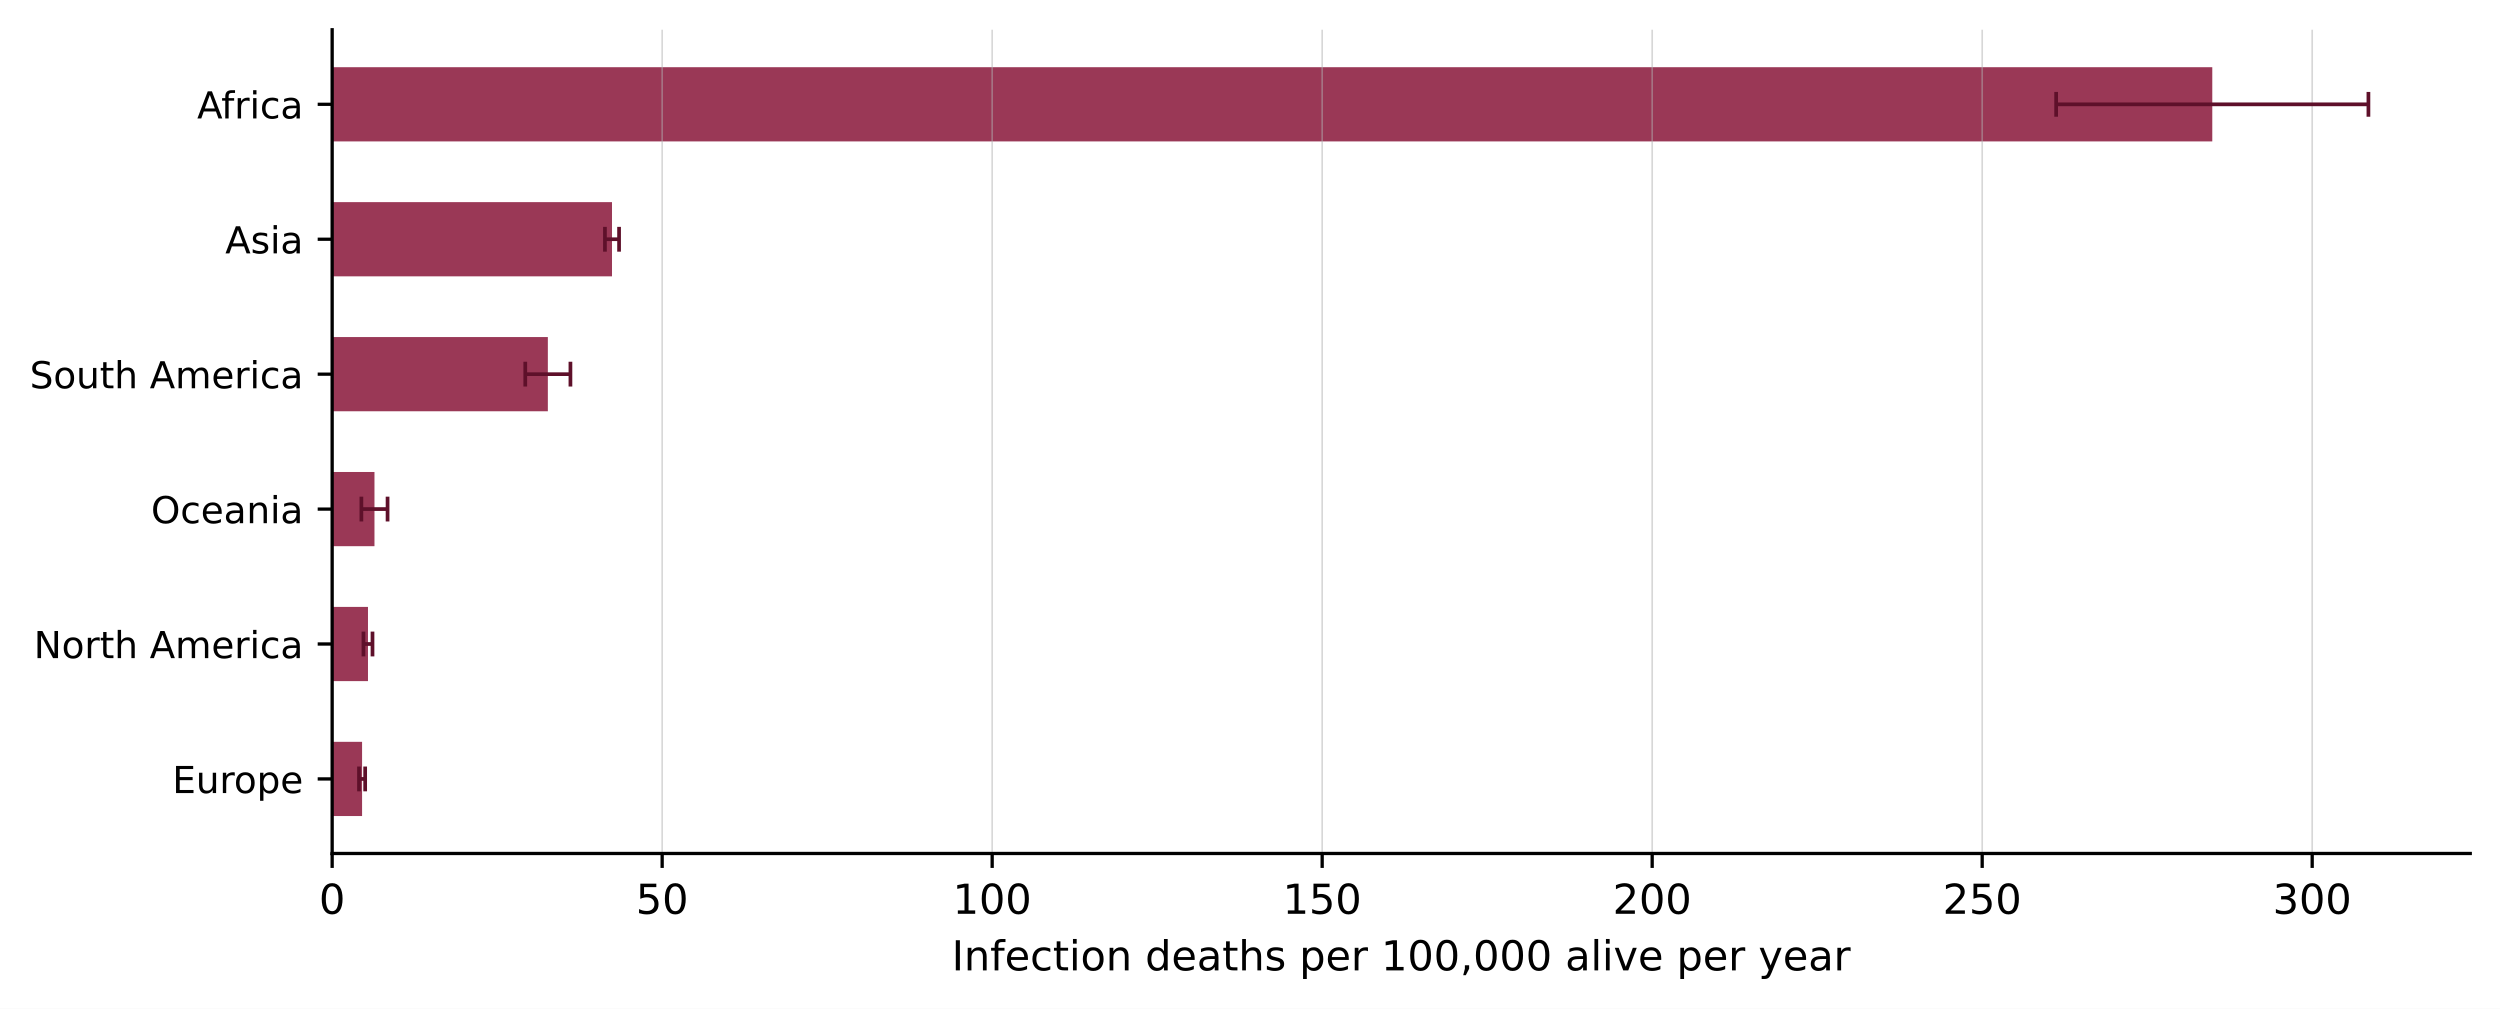
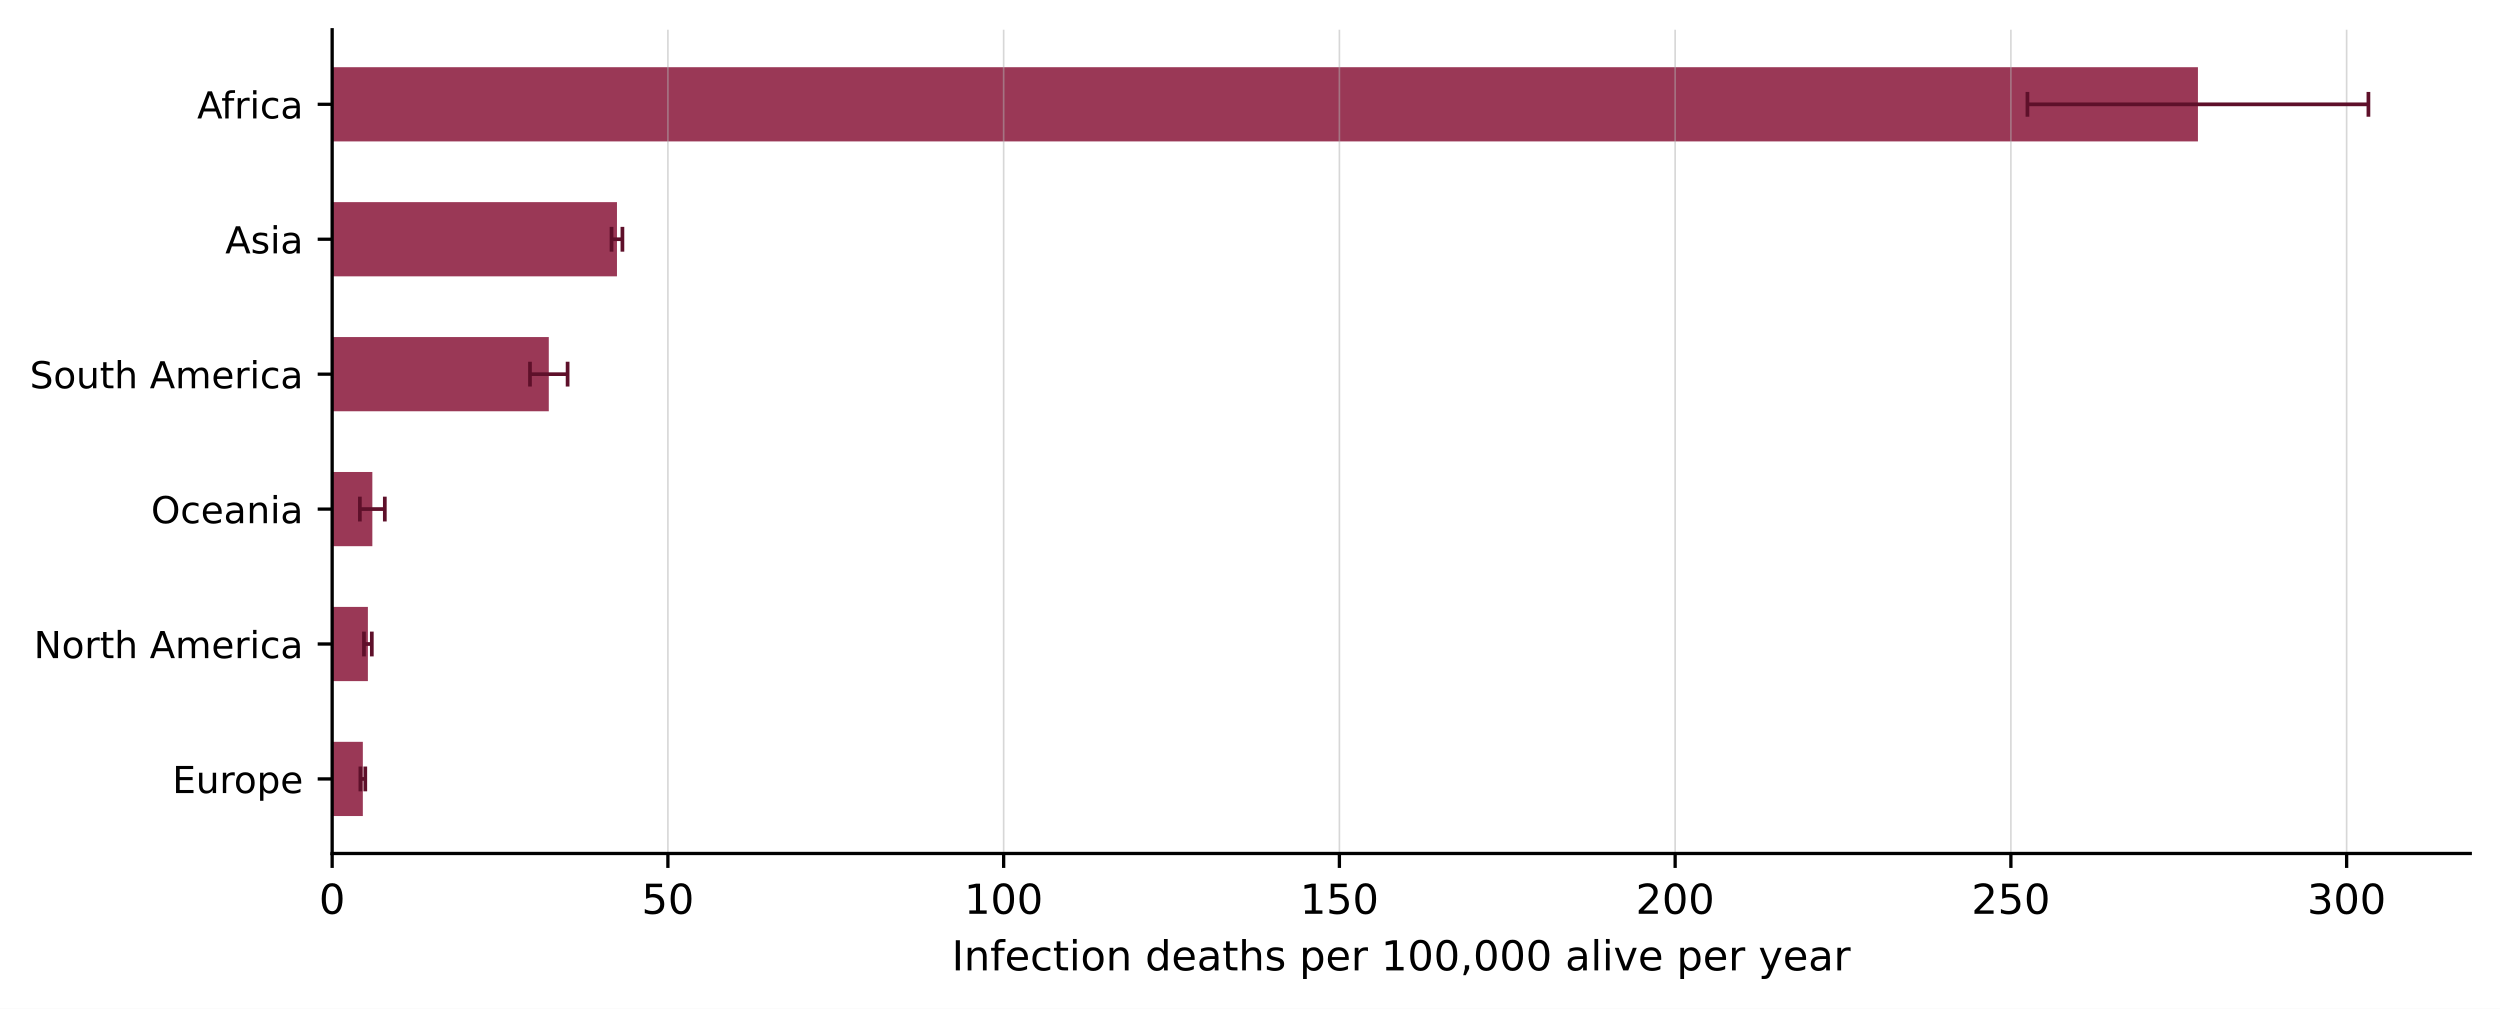
<svg xmlns="http://www.w3.org/2000/svg" xmlns:xlink="http://www.w3.org/1999/xlink" width="604.702pt" height="243.996pt" viewBox="0 0 604.702 243.996" version="1.1">
  <defs>
    <style type="text/css">*{stroke-linejoin: round; stroke-linecap: butt}</style>
  </defs>
  <g id="figure_1">
    <g id="patch_1">
      <path d="M 0 243.996  L 604.702 243.996  L 604.702 0  L 0 0  z " style="fill: #ffffff" />
    </g>
    <g id="axes_1">
      <g id="patch_2">
        <path d="M 80.342 206.44  L 597.502 206.44  L 597.502 7.2  L 80.342 7.2  z " style="fill: #ffffff" />
      </g>
      <g id="patch_3">
-         <path d="M 80.342 197.384  L 87.579 197.384  L 87.579 179.434  L 80.342 179.434  z " clip-path="url(#pb5cfd53ee3)" style="fill: #8c1d40; opacity: 0.88" />
+         <path d="M 80.342 197.384  L 87.762 197.384  L 87.762 179.434  L 80.342 179.434  z " clip-path="url(#pcc5668f5b2)" style="fill: #8c1d40; opacity: 0.88" />
      </g>
      <g id="patch_4">
-         <path d="M 80.342 164.748  L 89.006 164.748  L 89.006 146.799  L 80.342 146.799  z " clip-path="url(#pb5cfd53ee3)" style="fill: #8c1d40; opacity: 0.88" />
+         <path d="M 80.342 164.748  L 88.985 164.748  L 88.985 146.799  L 80.342 146.799  z " clip-path="url(#pcc5668f5b2)" style="fill: #8c1d40; opacity: 0.88" />
      </g>
      <g id="patch_5">
-         <path d="M 80.342 132.113  L 90.577 132.113  L 90.577 114.163  L 80.342 114.163  z " clip-path="url(#pb5cfd53ee3)" style="fill: #8c1d40; opacity: 0.88" />
+         <path d="M 80.342 132.113  L 90.063 132.113  L 90.063 114.163  L 80.342 114.163  z " clip-path="url(#pcc5668f5b2)" style="fill: #8c1d40; opacity: 0.88" />
      </g>
      <g id="patch_6">
-         <path d="M 80.342 99.477  L 132.514 99.477  L 132.514 81.527  L 80.342 81.527  z " clip-path="url(#pb5cfd53ee3)" style="fill: #8c1d40; opacity: 0.88" />
+         <path d="M 80.342 99.477  L 132.742 99.477  L 132.742 81.527  L 80.342 81.527  z " clip-path="url(#pcc5668f5b2)" style="fill: #8c1d40; opacity: 0.88" />
      </g>
      <g id="patch_7">
-         <path d="M 80.342 66.841  L 148.032 66.841  L 148.032 48.892  L 80.342 48.892  z " clip-path="url(#pb5cfd53ee3)" style="fill: #8c1d40; opacity: 0.88" />
+         <path d="M 80.342 66.841  L 149.233 66.841  L 149.233 48.892  L 80.342 48.892  z " clip-path="url(#pcc5668f5b2)" style="fill: #8c1d40; opacity: 0.88" />
      </g>
      <g id="patch_8">
-         <path d="M 80.342 34.206  L 535.108 34.206  L 535.108 16.256  L 80.342 16.256  z " clip-path="url(#pb5cfd53ee3)" style="fill: #8c1d40; opacity: 0.88" />
+         <path d="M 80.342 34.206  L 531.638 34.206  L 531.638 16.256  L 80.342 16.256  z " clip-path="url(#pcc5668f5b2)" style="fill: #8c1d40; opacity: 0.88" />
      </g>
      <g id="matplotlib.axis_1">
        <g id="xtick_1">
          <g id="line2d_1">
-             <path d="M 80.342 206.44  L 80.342 7.2  " clip-path="url(#pb5cfd53ee3)" style="fill: none; stroke: #b0b0b0; stroke-opacity: 0.5; stroke-width: 0.4; stroke-linecap: square" />
+             <path d="M 80.342 206.44  L 80.342 7.2  " clip-path="url(#pcc5668f5b2)" style="fill: none; stroke: #b0b0b0; stroke-opacity: 0.5; stroke-width: 0.4; stroke-linecap: square" />
          </g>
          <g id="line2d_2">
            <defs>
-               <path id="m23e69b5bf8" d="M 0 0  L 0 3.5  " style="stroke: #000000; stroke-width: 0.8" />
+               <path id="m2d3fcc6568" d="M 0 0  L 0 3.5  " style="stroke: #000000; stroke-width: 0.8" />
            </defs>
            <g>
-               <use xlink:href="#m23e69b5bf8" x="80.342" y="206.44" style="stroke: #000000; stroke-width: 0.8" />
+               <use xlink:href="#m2d3fcc6568" x="80.342" y="206.44" style="stroke: #000000; stroke-width: 0.8" />
            </g>
          </g>
          <g id="text_1">
            <g transform="translate(77.16031 221.0384) scale(0.1 -0.1)">
              <defs>
                <path id="DejaVuSans-30" d="M 2034 4250  Q 1547 4250 1301 3770  Q 1056 3291 1056 2328  Q 1056 1369 1301 889  Q 1547 409 2034 409  Q 2525 409 2770 889  Q 3016 1369 3016 2328  Q 3016 3291 2770 3770  Q 2525 4250 2034 4250  z M 2034 4750  Q 2819 4750 3233 4129  Q 3647 3509 3647 2328  Q 3647 1150 3233 529  Q 2819 -91 2034 -91  Q 1250 -91 836 529  Q 422 1150 422 2328  Q 422 3509 836 4129  Q 1250 4750 2034 4750  z " transform="scale(0.015625)" />
              </defs>
              <use xlink:href="#DejaVuSans-30" />
            </g>
          </g>
        </g>
        <g id="xtick_2">
          <g id="line2d_3">
-             <path d="M 160.164 206.44  L 160.164 7.2  " clip-path="url(#pb5cfd53ee3)" style="fill: none; stroke: #b0b0b0; stroke-opacity: 0.5; stroke-width: 0.4; stroke-linecap: square" />
+             <path d="M 161.552 206.44  L 161.552 7.2  " clip-path="url(#pcc5668f5b2)" style="fill: none; stroke: #b0b0b0; stroke-opacity: 0.5; stroke-width: 0.4; stroke-linecap: square" />
          </g>
          <g id="line2d_4">
            <g>
-               <use xlink:href="#m23e69b5bf8" x="160.164" y="206.44" style="stroke: #000000; stroke-width: 0.8" />
+               <use xlink:href="#m2d3fcc6568" x="161.552" y="206.44" style="stroke: #000000; stroke-width: 0.8" />
            </g>
          </g>
          <g id="text_2">
-             <g transform="translate(153.8011 221.0384) scale(0.1 -0.1)">
+             <g transform="translate(155.1897 221.0384) scale(0.1 -0.1)">
              <defs>
                <path id="DejaVuSans-35" d="M 691 4666  L 3169 4666  L 3169 4134  L 1269 4134  L 1269 2991  Q 1406 3038 1543 3061  Q 1681 3084 1819 3084  Q 2600 3084 3056 2656  Q 3513 2228 3513 1497  Q 3513 744 3044 326  Q 2575 -91 1722 -91  Q 1428 -91 1123 -41  Q 819 9 494 109  L 494 744  Q 775 591 1075 516  Q 1375 441 1709 441  Q 2250 441 2565 725  Q 2881 1009 2881 1497  Q 2881 1984 2565 2268  Q 2250 2553 1709 2553  Q 1456 2553 1204 2497  Q 953 2441 691 2322  L 691 4666  z " transform="scale(0.015625)" />
              </defs>
              <use xlink:href="#DejaVuSans-35" />
              <use xlink:href="#DejaVuSans-30" transform="translate(63.62305 0)" />
            </g>
          </g>
        </g>
        <g id="xtick_3">
          <g id="line2d_5">
-             <path d="M 239.986 206.44  L 239.986 7.2  " clip-path="url(#pb5cfd53ee3)" style="fill: none; stroke: #b0b0b0; stroke-opacity: 0.5; stroke-width: 0.4; stroke-linecap: square" />
+             <path d="M 242.763 206.44  L 242.763 7.2  " clip-path="url(#pcc5668f5b2)" style="fill: none; stroke: #b0b0b0; stroke-opacity: 0.5; stroke-width: 0.4; stroke-linecap: square" />
          </g>
          <g id="line2d_6">
            <g>
-               <use xlink:href="#m23e69b5bf8" x="239.986" y="206.44" style="stroke: #000000; stroke-width: 0.8" />
+               <use xlink:href="#m2d3fcc6568" x="242.763" y="206.44" style="stroke: #000000; stroke-width: 0.8" />
            </g>
          </g>
          <g id="text_3">
-             <g transform="translate(230.4419 221.0384) scale(0.1 -0.1)">
+             <g transform="translate(233.2191 221.0384) scale(0.1 -0.1)">
              <defs>
                <path id="DejaVuSans-31" d="M 794 531  L 1825 531  L 1825 4091  L 703 3866  L 703 4441  L 1819 4666  L 2450 4666  L 2450 531  L 3481 531  L 3481 0  L 794 0  L 794 531  z " transform="scale(0.015625)" />
              </defs>
              <use xlink:href="#DejaVuSans-31" />
              <use xlink:href="#DejaVuSans-30" transform="translate(63.62305 0)" />
              <use xlink:href="#DejaVuSans-30" transform="translate(127.2461 0)" />
            </g>
          </g>
        </g>
        <g id="xtick_4">
          <g id="line2d_7">
-             <path d="M 319.808 206.44  L 319.808 7.2  " clip-path="url(#pb5cfd53ee3)" style="fill: none; stroke: #b0b0b0; stroke-opacity: 0.5; stroke-width: 0.4; stroke-linecap: square" />
+             <path d="M 323.973 206.44  L 323.973 7.2  " clip-path="url(#pcc5668f5b2)" style="fill: none; stroke: #b0b0b0; stroke-opacity: 0.5; stroke-width: 0.4; stroke-linecap: square" />
          </g>
          <g id="line2d_8">
            <g>
-               <use xlink:href="#m23e69b5bf8" x="319.808" y="206.44" style="stroke: #000000; stroke-width: 0.8" />
+               <use xlink:href="#m2d3fcc6568" x="323.973" y="206.44" style="stroke: #000000; stroke-width: 0.8" />
            </g>
          </g>
          <g id="text_4">
-             <g transform="translate(310.264 221.0384) scale(0.1 -0.1)">
+             <g transform="translate(314.4297 221.0384) scale(0.1 -0.1)">
              <use xlink:href="#DejaVuSans-31" />
              <use xlink:href="#DejaVuSans-35" transform="translate(63.62305 0)" />
              <use xlink:href="#DejaVuSans-30" transform="translate(127.2461 0)" />
            </g>
          </g>
        </g>
        <g id="xtick_5">
          <g id="line2d_9">
-             <path d="M 399.63 206.44  L 399.63 7.2  " clip-path="url(#pb5cfd53ee3)" style="fill: none; stroke: #b0b0b0; stroke-opacity: 0.5; stroke-width: 0.4; stroke-linecap: square" />
+             <path d="M 405.184 206.44  L 405.184 7.2  " clip-path="url(#pcc5668f5b2)" style="fill: none; stroke: #b0b0b0; stroke-opacity: 0.5; stroke-width: 0.4; stroke-linecap: square" />
          </g>
          <g id="line2d_10">
            <g>
-               <use xlink:href="#m23e69b5bf8" x="399.63" y="206.44" style="stroke: #000000; stroke-width: 0.8" />
+               <use xlink:href="#m2d3fcc6568" x="405.184" y="206.44" style="stroke: #000000; stroke-width: 0.8" />
            </g>
          </g>
          <g id="text_5">
-             <g transform="translate(390.0861 221.0384) scale(0.1 -0.1)">
+             <g transform="translate(395.6403 221.0384) scale(0.1 -0.1)">
              <defs>
                <path id="DejaVuSans-32" d="M 1228 531  L 3431 531  L 3431 0  L 469 0  L 469 531  Q 828 903 1448 1529  Q 2069 2156 2228 2338  Q 2531 2678 2651 2914  Q 2772 3150 2772 3378  Q 2772 3750 2511 3984  Q 2250 4219 1831 4219  Q 1534 4219 1204 4116  Q 875 4013 500 3803  L 500 4441  Q 881 4594 1212 4672  Q 1544 4750 1819 4750  Q 2544 4750 2975 4387  Q 3406 4025 3406 3419  Q 3406 3131 3298 2873  Q 3191 2616 2906 2266  Q 2828 2175 2409 1742  Q 1991 1309 1228 531  z " transform="scale(0.015625)" />
              </defs>
              <use xlink:href="#DejaVuSans-32" />
              <use xlink:href="#DejaVuSans-30" transform="translate(63.62305 0)" />
              <use xlink:href="#DejaVuSans-30" transform="translate(127.2461 0)" />
            </g>
          </g>
        </g>
        <g id="xtick_6">
          <g id="line2d_11">
-             <path d="M 479.452 206.44  L 479.452 7.2  " clip-path="url(#pb5cfd53ee3)" style="fill: none; stroke: #b0b0b0; stroke-opacity: 0.5; stroke-width: 0.4; stroke-linecap: square" />
+             <path d="M 486.395 206.44  L 486.395 7.2  " clip-path="url(#pcc5668f5b2)" style="fill: none; stroke: #b0b0b0; stroke-opacity: 0.5; stroke-width: 0.4; stroke-linecap: square" />
          </g>
          <g id="line2d_12">
            <g>
-               <use xlink:href="#m23e69b5bf8" x="479.452" y="206.44" style="stroke: #000000; stroke-width: 0.8" />
+               <use xlink:href="#m2d3fcc6568" x="486.395" y="206.44" style="stroke: #000000; stroke-width: 0.8" />
            </g>
          </g>
          <g id="text_6">
-             <g transform="translate(469.9081 221.0384) scale(0.1 -0.1)">
+             <g transform="translate(476.851 221.0384) scale(0.1 -0.1)">
              <use xlink:href="#DejaVuSans-32" />
              <use xlink:href="#DejaVuSans-35" transform="translate(63.62305 0)" />
              <use xlink:href="#DejaVuSans-30" transform="translate(127.2461 0)" />
            </g>
          </g>
        </g>
        <g id="xtick_7">
          <g id="line2d_13">
-             <path d="M 559.274 206.44  L 559.274 7.2  " clip-path="url(#pb5cfd53ee3)" style="fill: none; stroke: #b0b0b0; stroke-opacity: 0.5; stroke-width: 0.4; stroke-linecap: square" />
+             <path d="M 567.605 206.44  L 567.605 7.2  " clip-path="url(#pcc5668f5b2)" style="fill: none; stroke: #b0b0b0; stroke-opacity: 0.5; stroke-width: 0.4; stroke-linecap: square" />
          </g>
          <g id="line2d_14">
            <g>
-               <use xlink:href="#m23e69b5bf8" x="559.274" y="206.44" style="stroke: #000000; stroke-width: 0.8" />
+               <use xlink:href="#m2d3fcc6568" x="567.605" y="206.44" style="stroke: #000000; stroke-width: 0.8" />
            </g>
          </g>
          <g id="text_7">
-             <g transform="translate(549.7302 221.0384) scale(0.1 -0.1)">
+             <g transform="translate(558.0616 221.0384) scale(0.1 -0.1)">
              <defs>
                <path id="DejaVuSans-33" d="M 2597 2516  Q 3050 2419 3304 2112  Q 3559 1806 3559 1356  Q 3559 666 3084 287  Q 2609 -91 1734 -91  Q 1441 -91 1130 -33  Q 819 25 488 141  L 488 750  Q 750 597 1062 519  Q 1375 441 1716 441  Q 2309 441 2620 675  Q 2931 909 2931 1356  Q 2931 1769 2642 2001  Q 2353 2234 1838 2234  L 1294 2234  L 1294 2753  L 1863 2753  Q 2328 2753 2575 2939  Q 2822 3125 2822 3475  Q 2822 3834 2567 4026  Q 2313 4219 1838 4219  Q 1578 4219 1281 4162  Q 984 4106 628 3988  L 628 4550  Q 988 4650 1302 4700  Q 1616 4750 1894 4750  Q 2613 4750 3031 4423  Q 3450 4097 3450 3541  Q 3450 3153 3228 2886  Q 3006 2619 2597 2516  z " transform="scale(0.015625)" />
              </defs>
              <use xlink:href="#DejaVuSans-33" />
              <use xlink:href="#DejaVuSans-30" transform="translate(63.62305 0)" />
              <use xlink:href="#DejaVuSans-30" transform="translate(127.2461 0)" />
            </g>
          </g>
        </g>
        <g id="text_8">
          <g transform="translate(230.2091 234.7166) scale(0.1 -0.1)">
            <defs>
              <path id="DejaVuSans-49" d="M 628 4666  L 1259 4666  L 1259 0  L 628 0  L 628 4666  z " transform="scale(0.015625)" />
              <path id="DejaVuSans-6e" d="M 3513 2113  L 3513 0  L 2938 0  L 2938 2094  Q 2938 2591 2744 2837  Q 2550 3084 2163 3084  Q 1697 3084 1428 2787  Q 1159 2491 1159 1978  L 1159 0  L 581 0  L 581 3500  L 1159 3500  L 1159 2956  Q 1366 3272 1645 3428  Q 1925 3584 2291 3584  Q 2894 3584 3203 3211  Q 3513 2838 3513 2113  z " transform="scale(0.015625)" />
              <path id="DejaVuSans-66" d="M 2375 4863  L 2375 4384  L 1825 4384  Q 1516 4384 1395 4259  Q 1275 4134 1275 3809  L 1275 3500  L 2222 3500  L 2222 3053  L 1275 3053  L 1275 0  L 697 0  L 697 3053  L 147 3053  L 147 3500  L 697 3500  L 697 3744  Q 697 4328 969 4595  Q 1241 4863 1831 4863  L 2375 4863  z " transform="scale(0.015625)" />
              <path id="DejaVuSans-65" d="M 3597 1894  L 3597 1613  L 953 1613  Q 991 1019 1311 708  Q 1631 397 2203 397  Q 2534 397 2845 478  Q 3156 559 3463 722  L 3463 178  Q 3153 47 2828 -22  Q 2503 -91 2169 -91  Q 1331 -91 842 396  Q 353 884 353 1716  Q 353 2575 817 3079  Q 1281 3584 2069 3584  Q 2775 3584 3186 3129  Q 3597 2675 3597 1894  z M 3022 2063  Q 3016 2534 2758 2815  Q 2500 3097 2075 3097  Q 1594 3097 1305 2825  Q 1016 2553 972 2059  L 3022 2063  z " transform="scale(0.015625)" />
              <path id="DejaVuSans-63" d="M 3122 3366  L 3122 2828  Q 2878 2963 2633 3030  Q 2388 3097 2138 3097  Q 1578 3097 1268 2742  Q 959 2388 959 1747  Q 959 1106 1268 751  Q 1578 397 2138 397  Q 2388 397 2633 464  Q 2878 531 3122 666  L 3122 134  Q 2881 22 2623 -34  Q 2366 -91 2075 -91  Q 1284 -91 818 406  Q 353 903 353 1747  Q 353 2603 823 3093  Q 1294 3584 2113 3584  Q 2378 3584 2631 3529  Q 2884 3475 3122 3366  z " transform="scale(0.015625)" />
              <path id="DejaVuSans-74" d="M 1172 4494  L 1172 3500  L 2356 3500  L 2356 3053  L 1172 3053  L 1172 1153  Q 1172 725 1289 603  Q 1406 481 1766 481  L 2356 481  L 2356 0  L 1766 0  Q 1100 0 847 248  Q 594 497 594 1153  L 594 3053  L 172 3053  L 172 3500  L 594 3500  L 594 4494  L 1172 4494  z " transform="scale(0.015625)" />
              <path id="DejaVuSans-69" d="M 603 3500  L 1178 3500  L 1178 0  L 603 0  L 603 3500  z M 603 4863  L 1178 4863  L 1178 4134  L 603 4134  L 603 4863  z " transform="scale(0.015625)" />
              <path id="DejaVuSans-6f" d="M 1959 3097  Q 1497 3097 1228 2736  Q 959 2375 959 1747  Q 959 1119 1226 758  Q 1494 397 1959 397  Q 2419 397 2687 759  Q 2956 1122 2956 1747  Q 2956 2369 2687 2733  Q 2419 3097 1959 3097  z M 1959 3584  Q 2709 3584 3137 3096  Q 3566 2609 3566 1747  Q 3566 888 3137 398  Q 2709 -91 1959 -91  Q 1206 -91 779 398  Q 353 888 353 1747  Q 353 2609 779 3096  Q 1206 3584 1959 3584  z " transform="scale(0.015625)" />
              <path id="DejaVuSans-20" transform="scale(0.015625)" />
              <path id="DejaVuSans-64" d="M 2906 2969  L 2906 4863  L 3481 4863  L 3481 0  L 2906 0  L 2906 525  Q 2725 213 2448 61  Q 2172 -91 1784 -91  Q 1150 -91 751 415  Q 353 922 353 1747  Q 353 2572 751 3078  Q 1150 3584 1784 3584  Q 2172 3584 2448 3432  Q 2725 3281 2906 2969  z M 947 1747  Q 947 1113 1208 752  Q 1469 391 1925 391  Q 2381 391 2643 752  Q 2906 1113 2906 1747  Q 2906 2381 2643 2742  Q 2381 3103 1925 3103  Q 1469 3103 1208 2742  Q 947 2381 947 1747  z " transform="scale(0.015625)" />
              <path id="DejaVuSans-61" d="M 2194 1759  Q 1497 1759 1228 1600  Q 959 1441 959 1056  Q 959 750 1161 570  Q 1363 391 1709 391  Q 2188 391 2477 730  Q 2766 1069 2766 1631  L 2766 1759  L 2194 1759  z M 3341 1997  L 3341 0  L 2766 0  L 2766 531  Q 2569 213 2275 61  Q 1981 -91 1556 -91  Q 1019 -91 701 211  Q 384 513 384 1019  Q 384 1609 779 1909  Q 1175 2209 1959 2209  L 2766 2209  L 2766 2266  Q 2766 2663 2505 2880  Q 2244 3097 1772 3097  Q 1472 3097 1187 3025  Q 903 2953 641 2809  L 641 3341  Q 956 3463 1253 3523  Q 1550 3584 1831 3584  Q 2591 3584 2966 3190  Q 3341 2797 3341 1997  z " transform="scale(0.015625)" />
              <path id="DejaVuSans-68" d="M 3513 2113  L 3513 0  L 2938 0  L 2938 2094  Q 2938 2591 2744 2837  Q 2550 3084 2163 3084  Q 1697 3084 1428 2787  Q 1159 2491 1159 1978  L 1159 0  L 581 0  L 581 4863  L 1159 4863  L 1159 2956  Q 1366 3272 1645 3428  Q 1925 3584 2291 3584  Q 2894 3584 3203 3211  Q 3513 2838 3513 2113  z " transform="scale(0.015625)" />
              <path id="DejaVuSans-73" d="M 2834 3397  L 2834 2853  Q 2591 2978 2328 3040  Q 2066 3103 1784 3103  Q 1356 3103 1142 2972  Q 928 2841 928 2578  Q 928 2378 1081 2264  Q 1234 2150 1697 2047  L 1894 2003  Q 2506 1872 2764 1633  Q 3022 1394 3022 966  Q 3022 478 2636 193  Q 2250 -91 1575 -91  Q 1294 -91 989 -36  Q 684 19 347 128  L 347 722  Q 666 556 975 473  Q 1284 391 1588 391  Q 1994 391 2212 530  Q 2431 669 2431 922  Q 2431 1156 2273 1281  Q 2116 1406 1581 1522  L 1381 1569  Q 847 1681 609 1914  Q 372 2147 372 2553  Q 372 3047 722 3315  Q 1072 3584 1716 3584  Q 2034 3584 2315 3537  Q 2597 3491 2834 3397  z " transform="scale(0.015625)" />
              <path id="DejaVuSans-70" d="M 1159 525  L 1159 -1331  L 581 -1331  L 581 3500  L 1159 3500  L 1159 2969  Q 1341 3281 1617 3432  Q 1894 3584 2278 3584  Q 2916 3584 3314 3078  Q 3713 2572 3713 1747  Q 3713 922 3314 415  Q 2916 -91 2278 -91  Q 1894 -91 1617 61  Q 1341 213 1159 525  z M 3116 1747  Q 3116 2381 2855 2742  Q 2594 3103 2138 3103  Q 1681 3103 1420 2742  Q 1159 2381 1159 1747  Q 1159 1113 1420 752  Q 1681 391 2138 391  Q 2594 391 2855 752  Q 3116 1113 3116 1747  z " transform="scale(0.015625)" />
              <path id="DejaVuSans-72" d="M 2631 2963  Q 2534 3019 2420 3045  Q 2306 3072 2169 3072  Q 1681 3072 1420 2755  Q 1159 2438 1159 1844  L 1159 0  L 581 0  L 581 3500  L 1159 3500  L 1159 2956  Q 1341 3275 1631 3429  Q 1922 3584 2338 3584  Q 2397 3584 2469 3576  Q 2541 3569 2628 3553  L 2631 2963  z " transform="scale(0.015625)" />
              <path id="DejaVuSans-2c" d="M 750 794  L 1409 794  L 1409 256  L 897 -744  L 494 -744  L 750 256  L 750 794  z " transform="scale(0.015625)" />
              <path id="DejaVuSans-6c" d="M 603 4863  L 1178 4863  L 1178 0  L 603 0  L 603 4863  z " transform="scale(0.015625)" />
              <path id="DejaVuSans-76" d="M 191 3500  L 800 3500  L 1894 563  L 2988 3500  L 3597 3500  L 2284 0  L 1503 0  L 191 3500  z " transform="scale(0.015625)" />
              <path id="DejaVuSans-79" d="M 2059 -325  Q 1816 -950 1584 -1140  Q 1353 -1331 966 -1331  L 506 -1331  L 506 -850  L 844 -850  Q 1081 -850 1212 -737  Q 1344 -625 1503 -206  L 1606 56  L 191 3500  L 800 3500  L 1894 763  L 2988 3500  L 3597 3500  L 2059 -325  z " transform="scale(0.015625)" />
            </defs>
            <use xlink:href="#DejaVuSans-49" />
            <use xlink:href="#DejaVuSans-6e" transform="translate(29.49219 0)" />
            <use xlink:href="#DejaVuSans-66" transform="translate(92.87109 0)" />
            <use xlink:href="#DejaVuSans-65" transform="translate(128.0762 0)" />
            <use xlink:href="#DejaVuSans-63" transform="translate(189.5996 0)" />
            <use xlink:href="#DejaVuSans-74" transform="translate(244.5801 0)" />
            <use xlink:href="#DejaVuSans-69" transform="translate(283.7891 0)" />
            <use xlink:href="#DejaVuSans-6f" transform="translate(311.5723 0)" />
            <use xlink:href="#DejaVuSans-6e" transform="translate(372.7539 0)" />
            <use xlink:href="#DejaVuSans-20" transform="translate(436.1328 0)" />
            <use xlink:href="#DejaVuSans-64" transform="translate(467.9199 0)" />
            <use xlink:href="#DejaVuSans-65" transform="translate(531.3965 0)" />
            <use xlink:href="#DejaVuSans-61" transform="translate(592.9199 0)" />
            <use xlink:href="#DejaVuSans-74" transform="translate(654.1992 0)" />
            <use xlink:href="#DejaVuSans-68" transform="translate(693.4082 0)" />
            <use xlink:href="#DejaVuSans-73" transform="translate(756.7871 0)" />
            <use xlink:href="#DejaVuSans-20" transform="translate(808.8867 0)" />
            <use xlink:href="#DejaVuSans-70" transform="translate(840.6738 0)" />
            <use xlink:href="#DejaVuSans-65" transform="translate(904.1504 0)" />
            <use xlink:href="#DejaVuSans-72" transform="translate(965.6738 0)" />
            <use xlink:href="#DejaVuSans-20" transform="translate(1006.787 0)" />
            <use xlink:href="#DejaVuSans-31" transform="translate(1038.574 0)" />
            <use xlink:href="#DejaVuSans-30" transform="translate(1102.197 0)" />
            <use xlink:href="#DejaVuSans-30" transform="translate(1165.82 0)" />
            <use xlink:href="#DejaVuSans-2c" transform="translate(1229.443 0)" />
            <use xlink:href="#DejaVuSans-30" transform="translate(1261.23 0)" />
            <use xlink:href="#DejaVuSans-30" transform="translate(1324.854 0)" />
            <use xlink:href="#DejaVuSans-30" transform="translate(1388.477 0)" />
            <use xlink:href="#DejaVuSans-20" transform="translate(1452.1 0)" />
            <use xlink:href="#DejaVuSans-61" transform="translate(1483.887 0)" />
            <use xlink:href="#DejaVuSans-6c" transform="translate(1545.166 0)" />
            <use xlink:href="#DejaVuSans-69" transform="translate(1572.949 0)" />
            <use xlink:href="#DejaVuSans-76" transform="translate(1600.732 0)" />
            <use xlink:href="#DejaVuSans-65" transform="translate(1659.912 0)" />
            <use xlink:href="#DejaVuSans-20" transform="translate(1721.436 0)" />
            <use xlink:href="#DejaVuSans-70" transform="translate(1753.223 0)" />
            <use xlink:href="#DejaVuSans-65" transform="translate(1816.699 0)" />
            <use xlink:href="#DejaVuSans-72" transform="translate(1878.223 0)" />
            <use xlink:href="#DejaVuSans-20" transform="translate(1919.336 0)" />
            <use xlink:href="#DejaVuSans-79" transform="translate(1951.123 0)" />
            <use xlink:href="#DejaVuSans-65" transform="translate(2010.303 0)" />
            <use xlink:href="#DejaVuSans-61" transform="translate(2071.826 0)" />
            <use xlink:href="#DejaVuSans-72" transform="translate(2133.105 0)" />
          </g>
        </g>
      </g>
      <g id="matplotlib.axis_2">
        <g id="ytick_1">
          <g id="line2d_15">
            <defs>
-               <path id="mccd98dd2c6" d="M 0 0  L -3.5 0  " style="stroke: #000000; stroke-width: 0.8" />
+               <path id="m73503aabec" d="M 0 0  L -3.5 0  " style="stroke: #000000; stroke-width: 0.8" />
            </defs>
            <g>
-               <use xlink:href="#mccd98dd2c6" x="80.342" y="188.409" style="stroke: #000000; stroke-width: 0.8" />
+               <use xlink:href="#m73503aabec" x="80.342" y="188.409" style="stroke: #000000; stroke-width: 0.8" />
            </g>
          </g>
          <g id="text_9">
            <g transform="translate(41.69531 191.8282) scale(0.09 -0.09)">
              <defs>
                <path id="DejaVuSans-45" d="M 628 4666  L 3578 4666  L 3578 4134  L 1259 4134  L 1259 2753  L 3481 2753  L 3481 2222  L 1259 2222  L 1259 531  L 3634 531  L 3634 0  L 628 0  L 628 4666  z " transform="scale(0.015625)" />
                <path id="DejaVuSans-75" d="M 544 1381  L 544 3500  L 1119 3500  L 1119 1403  Q 1119 906 1312 657  Q 1506 409 1894 409  Q 2359 409 2629 706  Q 2900 1003 2900 1516  L 2900 3500  L 3475 3500  L 3475 0  L 2900 0  L 2900 538  Q 2691 219 2414 64  Q 2138 -91 1772 -91  Q 1169 -91 856 284  Q 544 659 544 1381  z M 1991 3584  L 1991 3584  z " transform="scale(0.015625)" />
              </defs>
              <use xlink:href="#DejaVuSans-45" />
              <use xlink:href="#DejaVuSans-75" transform="translate(63.18359 0)" />
              <use xlink:href="#DejaVuSans-72" transform="translate(126.5625 0)" />
              <use xlink:href="#DejaVuSans-6f" transform="translate(165.4258 0)" />
              <use xlink:href="#DejaVuSans-70" transform="translate(226.6074 0)" />
              <use xlink:href="#DejaVuSans-65" transform="translate(290.084 0)" />
            </g>
          </g>
        </g>
        <g id="ytick_2">
          <g id="line2d_16">
            <g>
-               <use xlink:href="#mccd98dd2c6" x="80.342" y="155.773" style="stroke: #000000; stroke-width: 0.8" />
+               <use xlink:href="#m73503aabec" x="80.342" y="155.773" style="stroke: #000000; stroke-width: 0.8" />
            </g>
          </g>
          <g id="text_10">
            <g transform="translate(8.184375 159.1926) scale(0.09 -0.09)">
              <defs>
                <path id="DejaVuSans-4e" d="M 628 4666  L 1478 4666  L 3547 763  L 3547 4666  L 4159 4666  L 4159 0  L 3309 0  L 1241 3903  L 1241 0  L 628 0  L 628 4666  z " transform="scale(0.015625)" />
                <path id="DejaVuSans-41" d="M 2188 4044  L 1331 1722  L 3047 1722  L 2188 4044  z M 1831 4666  L 2547 4666  L 4325 0  L 3669 0  L 3244 1197  L 1141 1197  L 716 0  L 50 0  L 1831 4666  z " transform="scale(0.015625)" />
                <path id="DejaVuSans-6d" d="M 3328 2828  Q 3544 3216 3844 3400  Q 4144 3584 4550 3584  Q 5097 3584 5394 3201  Q 5691 2819 5691 2113  L 5691 0  L 5113 0  L 5113 2094  Q 5113 2597 4934 2840  Q 4756 3084 4391 3084  Q 3944 3084 3684 2787  Q 3425 2491 3425 1978  L 3425 0  L 2847 0  L 2847 2094  Q 2847 2600 2669 2842  Q 2491 3084 2119 3084  Q 1678 3084 1418 2786  Q 1159 2488 1159 1978  L 1159 0  L 581 0  L 581 3500  L 1159 3500  L 1159 2956  Q 1356 3278 1631 3431  Q 1906 3584 2284 3584  Q 2666 3584 2933 3390  Q 3200 3197 3328 2828  z " transform="scale(0.015625)" />
              </defs>
              <use xlink:href="#DejaVuSans-4e" />
              <use xlink:href="#DejaVuSans-6f" transform="translate(74.80469 0)" />
              <use xlink:href="#DejaVuSans-72" transform="translate(135.9863 0)" />
              <use xlink:href="#DejaVuSans-74" transform="translate(177.0996 0)" />
              <use xlink:href="#DejaVuSans-68" transform="translate(216.3086 0)" />
              <use xlink:href="#DejaVuSans-20" transform="translate(279.6875 0)" />
              <use xlink:href="#DejaVuSans-41" transform="translate(311.4746 0)" />
              <use xlink:href="#DejaVuSans-6d" transform="translate(379.8828 0)" />
              <use xlink:href="#DejaVuSans-65" transform="translate(477.2949 0)" />
              <use xlink:href="#DejaVuSans-72" transform="translate(538.8184 0)" />
              <use xlink:href="#DejaVuSans-69" transform="translate(579.9316 0)" />
              <use xlink:href="#DejaVuSans-63" transform="translate(607.7148 0)" />
              <use xlink:href="#DejaVuSans-61" transform="translate(662.6953 0)" />
            </g>
          </g>
        </g>
        <g id="ytick_3">
          <g id="line2d_17">
            <g>
-               <use xlink:href="#mccd98dd2c6" x="80.342" y="123.138" style="stroke: #000000; stroke-width: 0.8" />
+               <use xlink:href="#m73503aabec" x="80.342" y="123.138" style="stroke: #000000; stroke-width: 0.8" />
            </g>
          </g>
          <g id="text_11">
            <g transform="translate(36.53578 126.5571) scale(0.09 -0.09)">
              <defs>
                <path id="DejaVuSans-4f" d="M 2522 4238  Q 1834 4238 1429 3725  Q 1025 3213 1025 2328  Q 1025 1447 1429 934  Q 1834 422 2522 422  Q 3209 422 3611 934  Q 4013 1447 4013 2328  Q 4013 3213 3611 3725  Q 3209 4238 2522 4238  z M 2522 4750  Q 3503 4750 4090 4092  Q 4678 3434 4678 2328  Q 4678 1225 4090 567  Q 3503 -91 2522 -91  Q 1538 -91 948 565  Q 359 1222 359 2328  Q 359 3434 948 4092  Q 1538 4750 2522 4750  z " transform="scale(0.015625)" />
              </defs>
              <use xlink:href="#DejaVuSans-4f" />
              <use xlink:href="#DejaVuSans-63" transform="translate(78.71094 0)" />
              <use xlink:href="#DejaVuSans-65" transform="translate(133.6914 0)" />
              <use xlink:href="#DejaVuSans-61" transform="translate(195.2148 0)" />
              <use xlink:href="#DejaVuSans-6e" transform="translate(256.4941 0)" />
              <use xlink:href="#DejaVuSans-69" transform="translate(319.873 0)" />
              <use xlink:href="#DejaVuSans-61" transform="translate(347.6562 0)" />
            </g>
          </g>
        </g>
        <g id="ytick_4">
          <g id="line2d_18">
            <g>
-               <use xlink:href="#mccd98dd2c6" x="80.342" y="90.502" style="stroke: #000000; stroke-width: 0.8" />
+               <use xlink:href="#m73503aabec" x="80.342" y="90.502" style="stroke: #000000; stroke-width: 0.8" />
            </g>
          </g>
          <g id="text_12">
            <g transform="translate(7.2 93.92153) scale(0.09 -0.09)">
              <defs>
                <path id="DejaVuSans-53" d="M 3425 4513  L 3425 3897  Q 3066 4069 2747 4153  Q 2428 4238 2131 4238  Q 1616 4238 1336 4038  Q 1056 3838 1056 3469  Q 1056 3159 1242 3001  Q 1428 2844 1947 2747  L 2328 2669  Q 3034 2534 3370 2195  Q 3706 1856 3706 1288  Q 3706 609 3251 259  Q 2797 -91 1919 -91  Q 1588 -91 1214 -16  Q 841 59 441 206  L 441 856  Q 825 641 1194 531  Q 1563 422 1919 422  Q 2459 422 2753 634  Q 3047 847 3047 1241  Q 3047 1584 2836 1778  Q 2625 1972 2144 2069  L 1759 2144  Q 1053 2284 737 2584  Q 422 2884 422 3419  Q 422 4038 858 4394  Q 1294 4750 2059 4750  Q 2388 4750 2728 4690  Q 3069 4631 3425 4513  z " transform="scale(0.015625)" />
              </defs>
              <use xlink:href="#DejaVuSans-53" />
              <use xlink:href="#DejaVuSans-6f" transform="translate(63.47656 0)" />
              <use xlink:href="#DejaVuSans-75" transform="translate(124.6582 0)" />
              <use xlink:href="#DejaVuSans-74" transform="translate(188.0371 0)" />
              <use xlink:href="#DejaVuSans-68" transform="translate(227.2461 0)" />
              <use xlink:href="#DejaVuSans-20" transform="translate(290.625 0)" />
              <use xlink:href="#DejaVuSans-41" transform="translate(322.4121 0)" />
              <use xlink:href="#DejaVuSans-6d" transform="translate(390.8203 0)" />
              <use xlink:href="#DejaVuSans-65" transform="translate(488.2324 0)" />
              <use xlink:href="#DejaVuSans-72" transform="translate(549.7559 0)" />
              <use xlink:href="#DejaVuSans-69" transform="translate(590.8691 0)" />
              <use xlink:href="#DejaVuSans-63" transform="translate(618.6523 0)" />
              <use xlink:href="#DejaVuSans-61" transform="translate(673.6328 0)" />
            </g>
          </g>
        </g>
        <g id="ytick_5">
          <g id="line2d_19">
            <g>
-               <use xlink:href="#mccd98dd2c6" x="80.342" y="57.867" style="stroke: #000000; stroke-width: 0.8" />
+               <use xlink:href="#m73503aabec" x="80.342" y="57.867" style="stroke: #000000; stroke-width: 0.8" />
            </g>
          </g>
          <g id="text_13">
            <g transform="translate(54.48094 61.28598) scale(0.09 -0.09)">
              <use xlink:href="#DejaVuSans-41" />
              <use xlink:href="#DejaVuSans-73" transform="translate(68.4082 0)" />
              <use xlink:href="#DejaVuSans-69" transform="translate(120.5078 0)" />
              <use xlink:href="#DejaVuSans-61" transform="translate(148.291 0)" />
            </g>
          </g>
        </g>
        <g id="ytick_6">
          <g id="line2d_20">
            <g>
-               <use xlink:href="#mccd98dd2c6" x="80.342" y="25.231" style="stroke: #000000; stroke-width: 0.8" />
+               <use xlink:href="#m73503aabec" x="80.342" y="25.231" style="stroke: #000000; stroke-width: 0.8" />
            </g>
          </g>
          <g id="text_14">
            <g transform="translate(47.67891 28.65044) scale(0.09 -0.09)">
              <use xlink:href="#DejaVuSans-41" />
              <use xlink:href="#DejaVuSans-66" transform="translate(64.7832 0)" />
              <use xlink:href="#DejaVuSans-72" transform="translate(99.98828 0)" />
              <use xlink:href="#DejaVuSans-69" transform="translate(141.1016 0)" />
              <use xlink:href="#DejaVuSans-63" transform="translate(168.8848 0)" />
              <use xlink:href="#DejaVuSans-61" transform="translate(223.8652 0)" />
            </g>
          </g>
        </g>
      </g>
      <g id="LineCollection_1">
-         <path d="M 86.834 188.409  L 88.325 188.409  " clip-path="url(#pb5cfd53ee3)" style="fill: none; stroke: #5e102a; stroke-width: 0.9" />
-         <path d="M 87.912 155.773  L 90.1 155.773  " clip-path="url(#pb5cfd53ee3)" style="fill: none; stroke: #5e102a; stroke-width: 0.9" />
-         <path d="M 87.411 123.138  L 93.744 123.138  " clip-path="url(#pb5cfd53ee3)" style="fill: none; stroke: #5e102a; stroke-width: 0.9" />
-         <path d="M 127.053 90.502  L 137.976 90.502  " clip-path="url(#pb5cfd53ee3)" style="fill: none; stroke: #5e102a; stroke-width: 0.9" />
-         <path d="M 146.323 57.867  L 149.741 57.867  " clip-path="url(#pb5cfd53ee3)" style="fill: none; stroke: #5e102a; stroke-width: 0.9" />
-         <path d="M 497.342 25.231  L 572.875 25.231  " clip-path="url(#pb5cfd53ee3)" style="fill: none; stroke: #5e102a; stroke-width: 0.9" />
+         <path d="M 87.17 188.409  L 88.354 188.409  " clip-path="url(#pcc5668f5b2)" style="fill: none; stroke: #5e102a; stroke-width: 0.9" />
+         <path d="M 88.034 155.773  L 89.935 155.773  " clip-path="url(#pcc5668f5b2)" style="fill: none; stroke: #5e102a; stroke-width: 0.9" />
+         <path d="M 87.046 123.138  L 93.08 123.138  " clip-path="url(#pcc5668f5b2)" style="fill: none; stroke: #5e102a; stroke-width: 0.9" />
+         <path d="M 128.192 90.502  L 137.293 90.502  " clip-path="url(#pcc5668f5b2)" style="fill: none; stroke: #5e102a; stroke-width: 0.9" />
+         <path d="M 147.917 57.867  L 150.549 57.867  " clip-path="url(#pcc5668f5b2)" style="fill: none; stroke: #5e102a; stroke-width: 0.9" />
+         <path d="M 490.4 25.231  L 572.875 25.231  " clip-path="url(#pcc5668f5b2)" style="fill: none; stroke: #5e102a; stroke-width: 0.9" />
      </g>
      <g id="line2d_21">
        <defs>
-           <path id="m292f7883d1" d="M 0 3  L 0 -3  " style="stroke: #5e102a; stroke-width: 0.9" />
+           <path id="m7837d7b23b" d="M 0 3  L 0 -3  " style="stroke: #5e102a; stroke-width: 0.9" />
        </defs>
-         <g clip-path="url(#pb5cfd53ee3)">
-           <use xlink:href="#m292f7883d1" x="86.834" y="188.409" style="fill: #1f77b4; stroke: #5e102a; stroke-width: 0.9" />
-           <use xlink:href="#m292f7883d1" x="87.912" y="155.773" style="fill: #1f77b4; stroke: #5e102a; stroke-width: 0.9" />
-           <use xlink:href="#m292f7883d1" x="87.411" y="123.138" style="fill: #1f77b4; stroke: #5e102a; stroke-width: 0.9" />
-           <use xlink:href="#m292f7883d1" x="127.053" y="90.502" style="fill: #1f77b4; stroke: #5e102a; stroke-width: 0.9" />
-           <use xlink:href="#m292f7883d1" x="146.323" y="57.867" style="fill: #1f77b4; stroke: #5e102a; stroke-width: 0.9" />
-           <use xlink:href="#m292f7883d1" x="497.342" y="25.231" style="fill: #1f77b4; stroke: #5e102a; stroke-width: 0.9" />
+         <g clip-path="url(#pcc5668f5b2)">
+           <use xlink:href="#m7837d7b23b" x="87.17" y="188.409" style="fill: #1f77b4; stroke: #5e102a; stroke-width: 0.9" />
+           <use xlink:href="#m7837d7b23b" x="88.034" y="155.773" style="fill: #1f77b4; stroke: #5e102a; stroke-width: 0.9" />
+           <use xlink:href="#m7837d7b23b" x="87.046" y="123.138" style="fill: #1f77b4; stroke: #5e102a; stroke-width: 0.9" />
+           <use xlink:href="#m7837d7b23b" x="128.192" y="90.502" style="fill: #1f77b4; stroke: #5e102a; stroke-width: 0.9" />
+           <use xlink:href="#m7837d7b23b" x="147.917" y="57.867" style="fill: #1f77b4; stroke: #5e102a; stroke-width: 0.9" />
+           <use xlink:href="#m7837d7b23b" x="490.4" y="25.231" style="fill: #1f77b4; stroke: #5e102a; stroke-width: 0.9" />
        </g>
      </g>
      <g id="line2d_22">
-         <g clip-path="url(#pb5cfd53ee3)">
-           <use xlink:href="#m292f7883d1" x="88.325" y="188.409" style="fill: #1f77b4; stroke: #5e102a; stroke-width: 0.9" />
-           <use xlink:href="#m292f7883d1" x="90.1" y="155.773" style="fill: #1f77b4; stroke: #5e102a; stroke-width: 0.9" />
-           <use xlink:href="#m292f7883d1" x="93.744" y="123.138" style="fill: #1f77b4; stroke: #5e102a; stroke-width: 0.9" />
-           <use xlink:href="#m292f7883d1" x="137.976" y="90.502" style="fill: #1f77b4; stroke: #5e102a; stroke-width: 0.9" />
-           <use xlink:href="#m292f7883d1" x="149.741" y="57.867" style="fill: #1f77b4; stroke: #5e102a; stroke-width: 0.9" />
-           <use xlink:href="#m292f7883d1" x="572.875" y="25.231" style="fill: #1f77b4; stroke: #5e102a; stroke-width: 0.9" />
+         <g clip-path="url(#pcc5668f5b2)">
+           <use xlink:href="#m7837d7b23b" x="88.354" y="188.409" style="fill: #1f77b4; stroke: #5e102a; stroke-width: 0.9" />
+           <use xlink:href="#m7837d7b23b" x="89.935" y="155.773" style="fill: #1f77b4; stroke: #5e102a; stroke-width: 0.9" />
+           <use xlink:href="#m7837d7b23b" x="93.08" y="123.138" style="fill: #1f77b4; stroke: #5e102a; stroke-width: 0.9" />
+           <use xlink:href="#m7837d7b23b" x="137.293" y="90.502" style="fill: #1f77b4; stroke: #5e102a; stroke-width: 0.9" />
+           <use xlink:href="#m7837d7b23b" x="150.549" y="57.867" style="fill: #1f77b4; stroke: #5e102a; stroke-width: 0.9" />
+           <use xlink:href="#m7837d7b23b" x="572.875" y="25.231" style="fill: #1f77b4; stroke: #5e102a; stroke-width: 0.9" />
        </g>
      </g>
      <g id="patch_9">
        <path d="M 80.342 206.44  L 80.342 7.2  " style="fill: none; stroke: #000000; stroke-width: 0.8; stroke-linejoin: miter; stroke-linecap: square" />
      </g>
      <g id="patch_10">
        <path d="M 80.342 206.44  L 597.502 206.44  " style="fill: none; stroke: #000000; stroke-width: 0.8; stroke-linejoin: miter; stroke-linecap: square" />
      </g>
    </g>
  </g>
  <defs>
-     <clipPath id="pb5cfd53ee3">
+     <clipPath id="pcc5668f5b2">
      <rect x="80.342" y="7.2" width="517.16" height="199.24" />
    </clipPath>
  </defs>
</svg>
